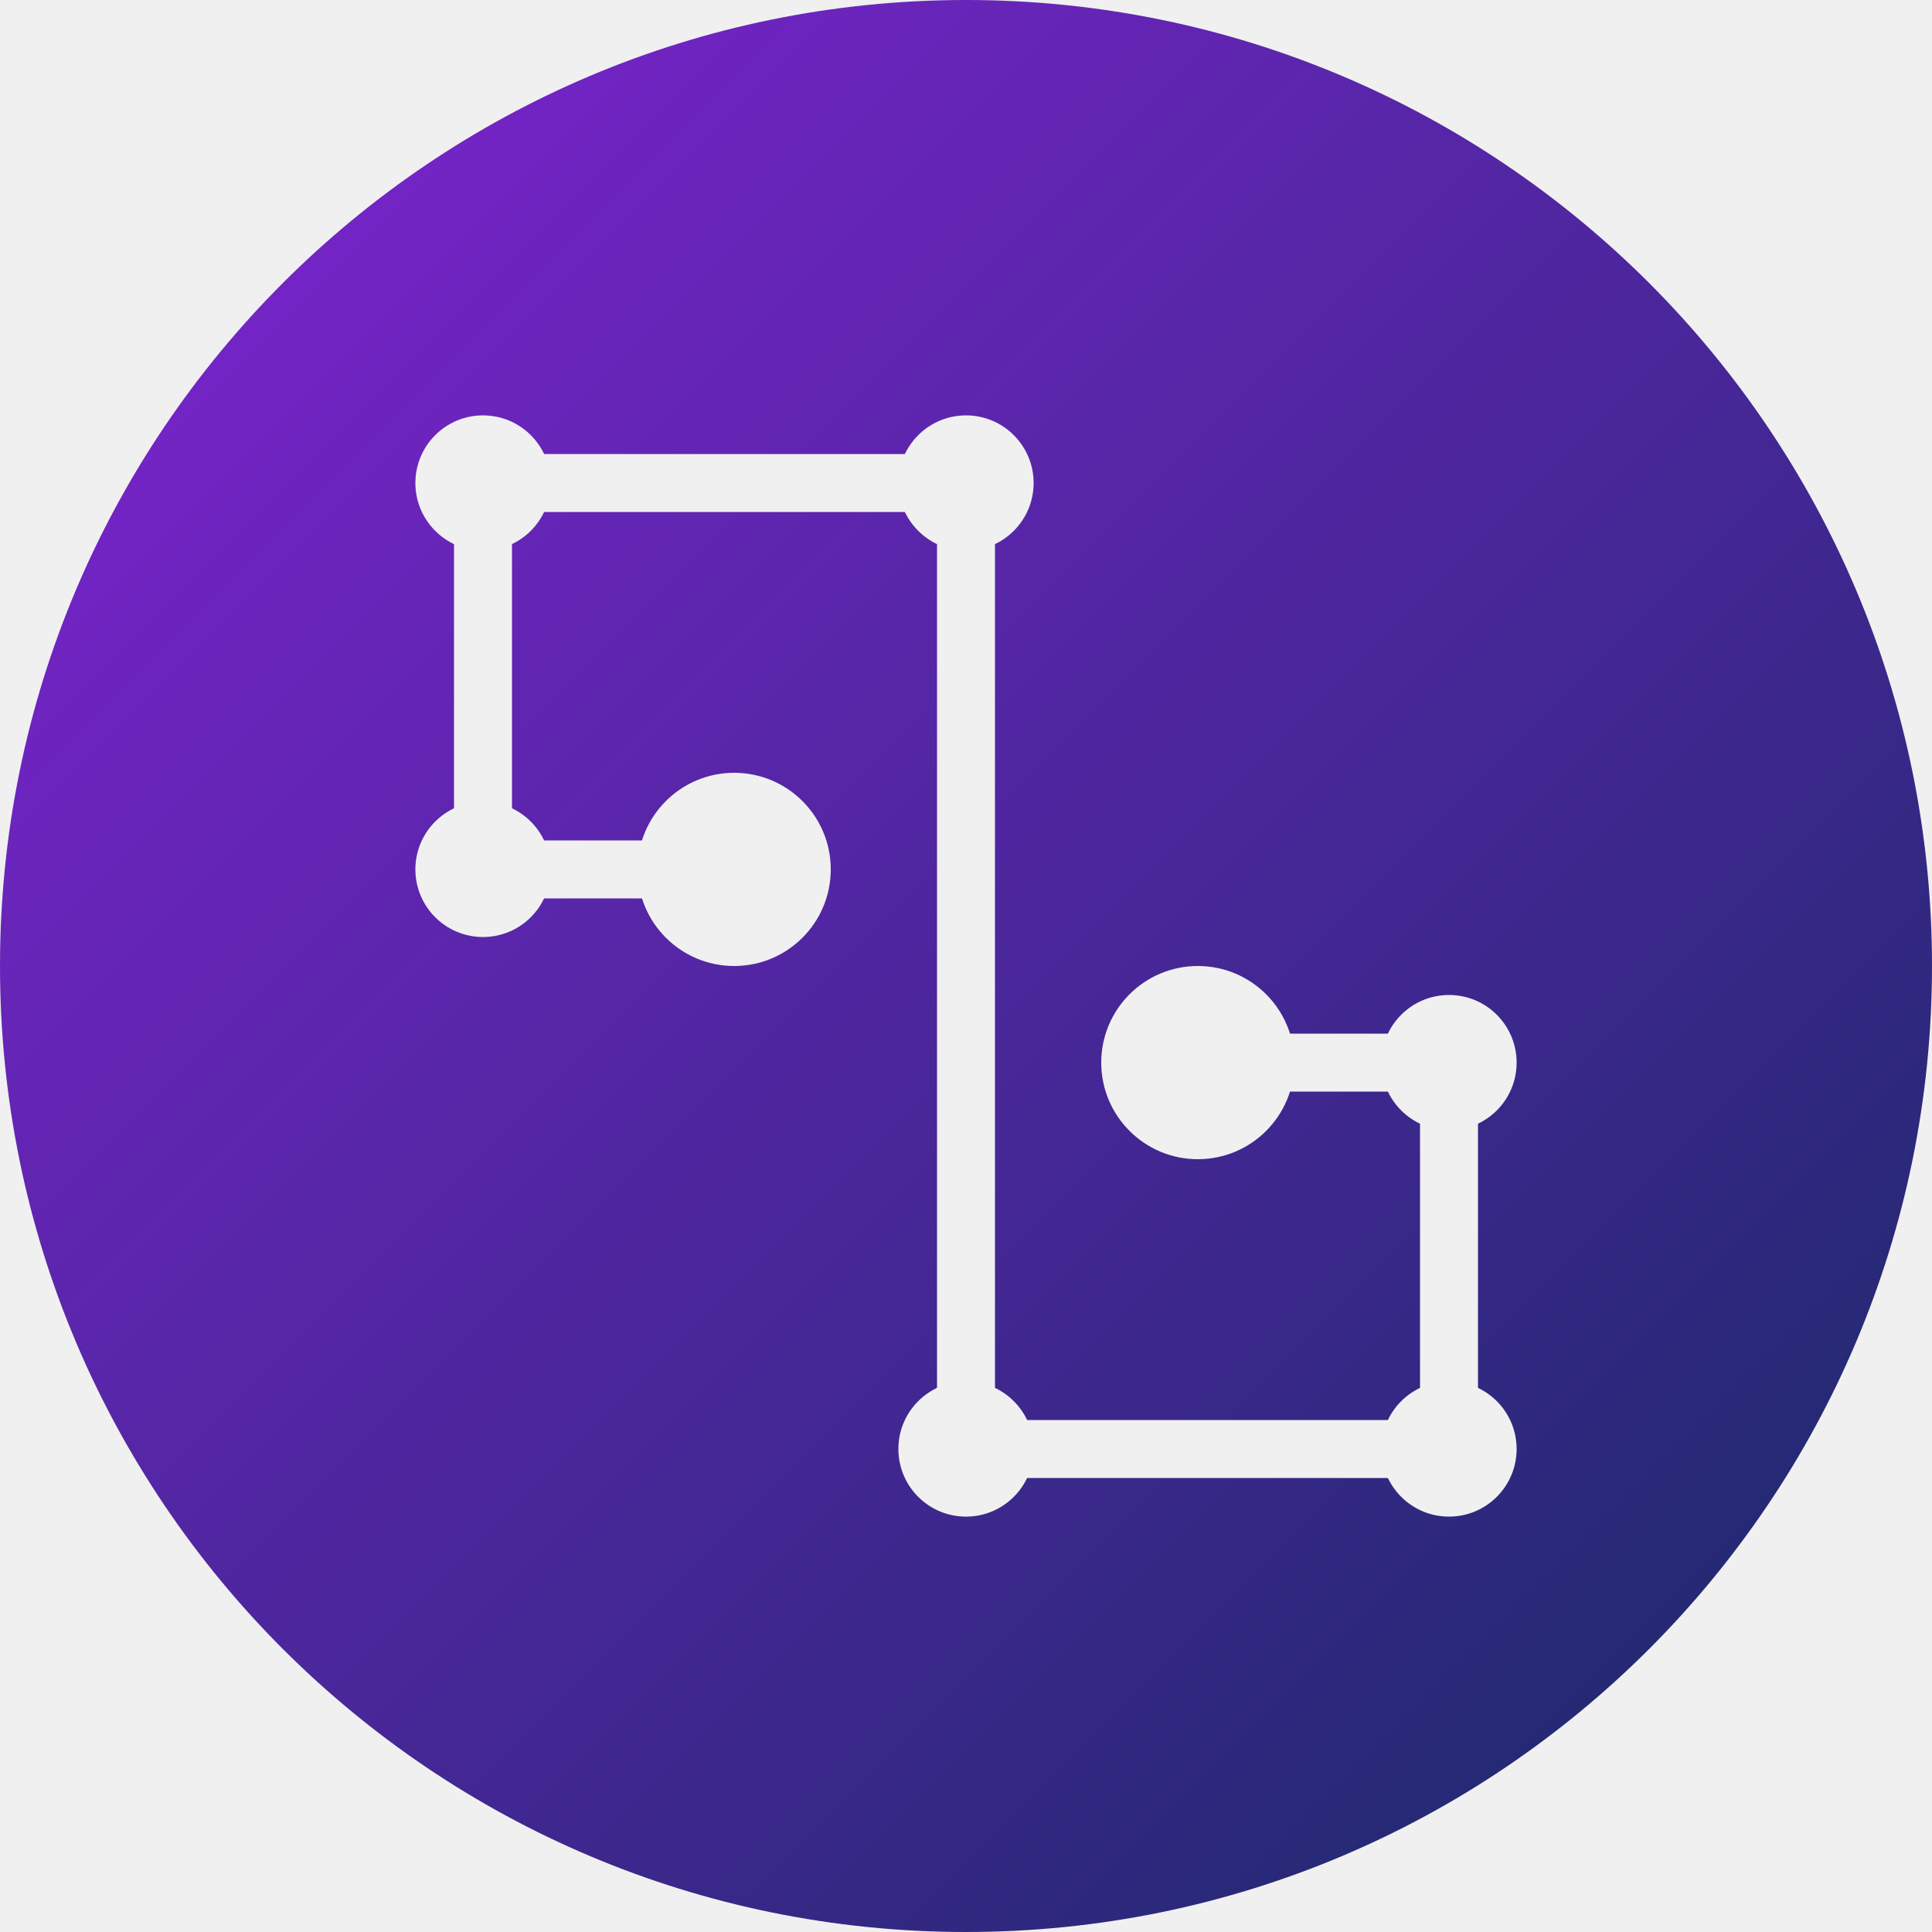
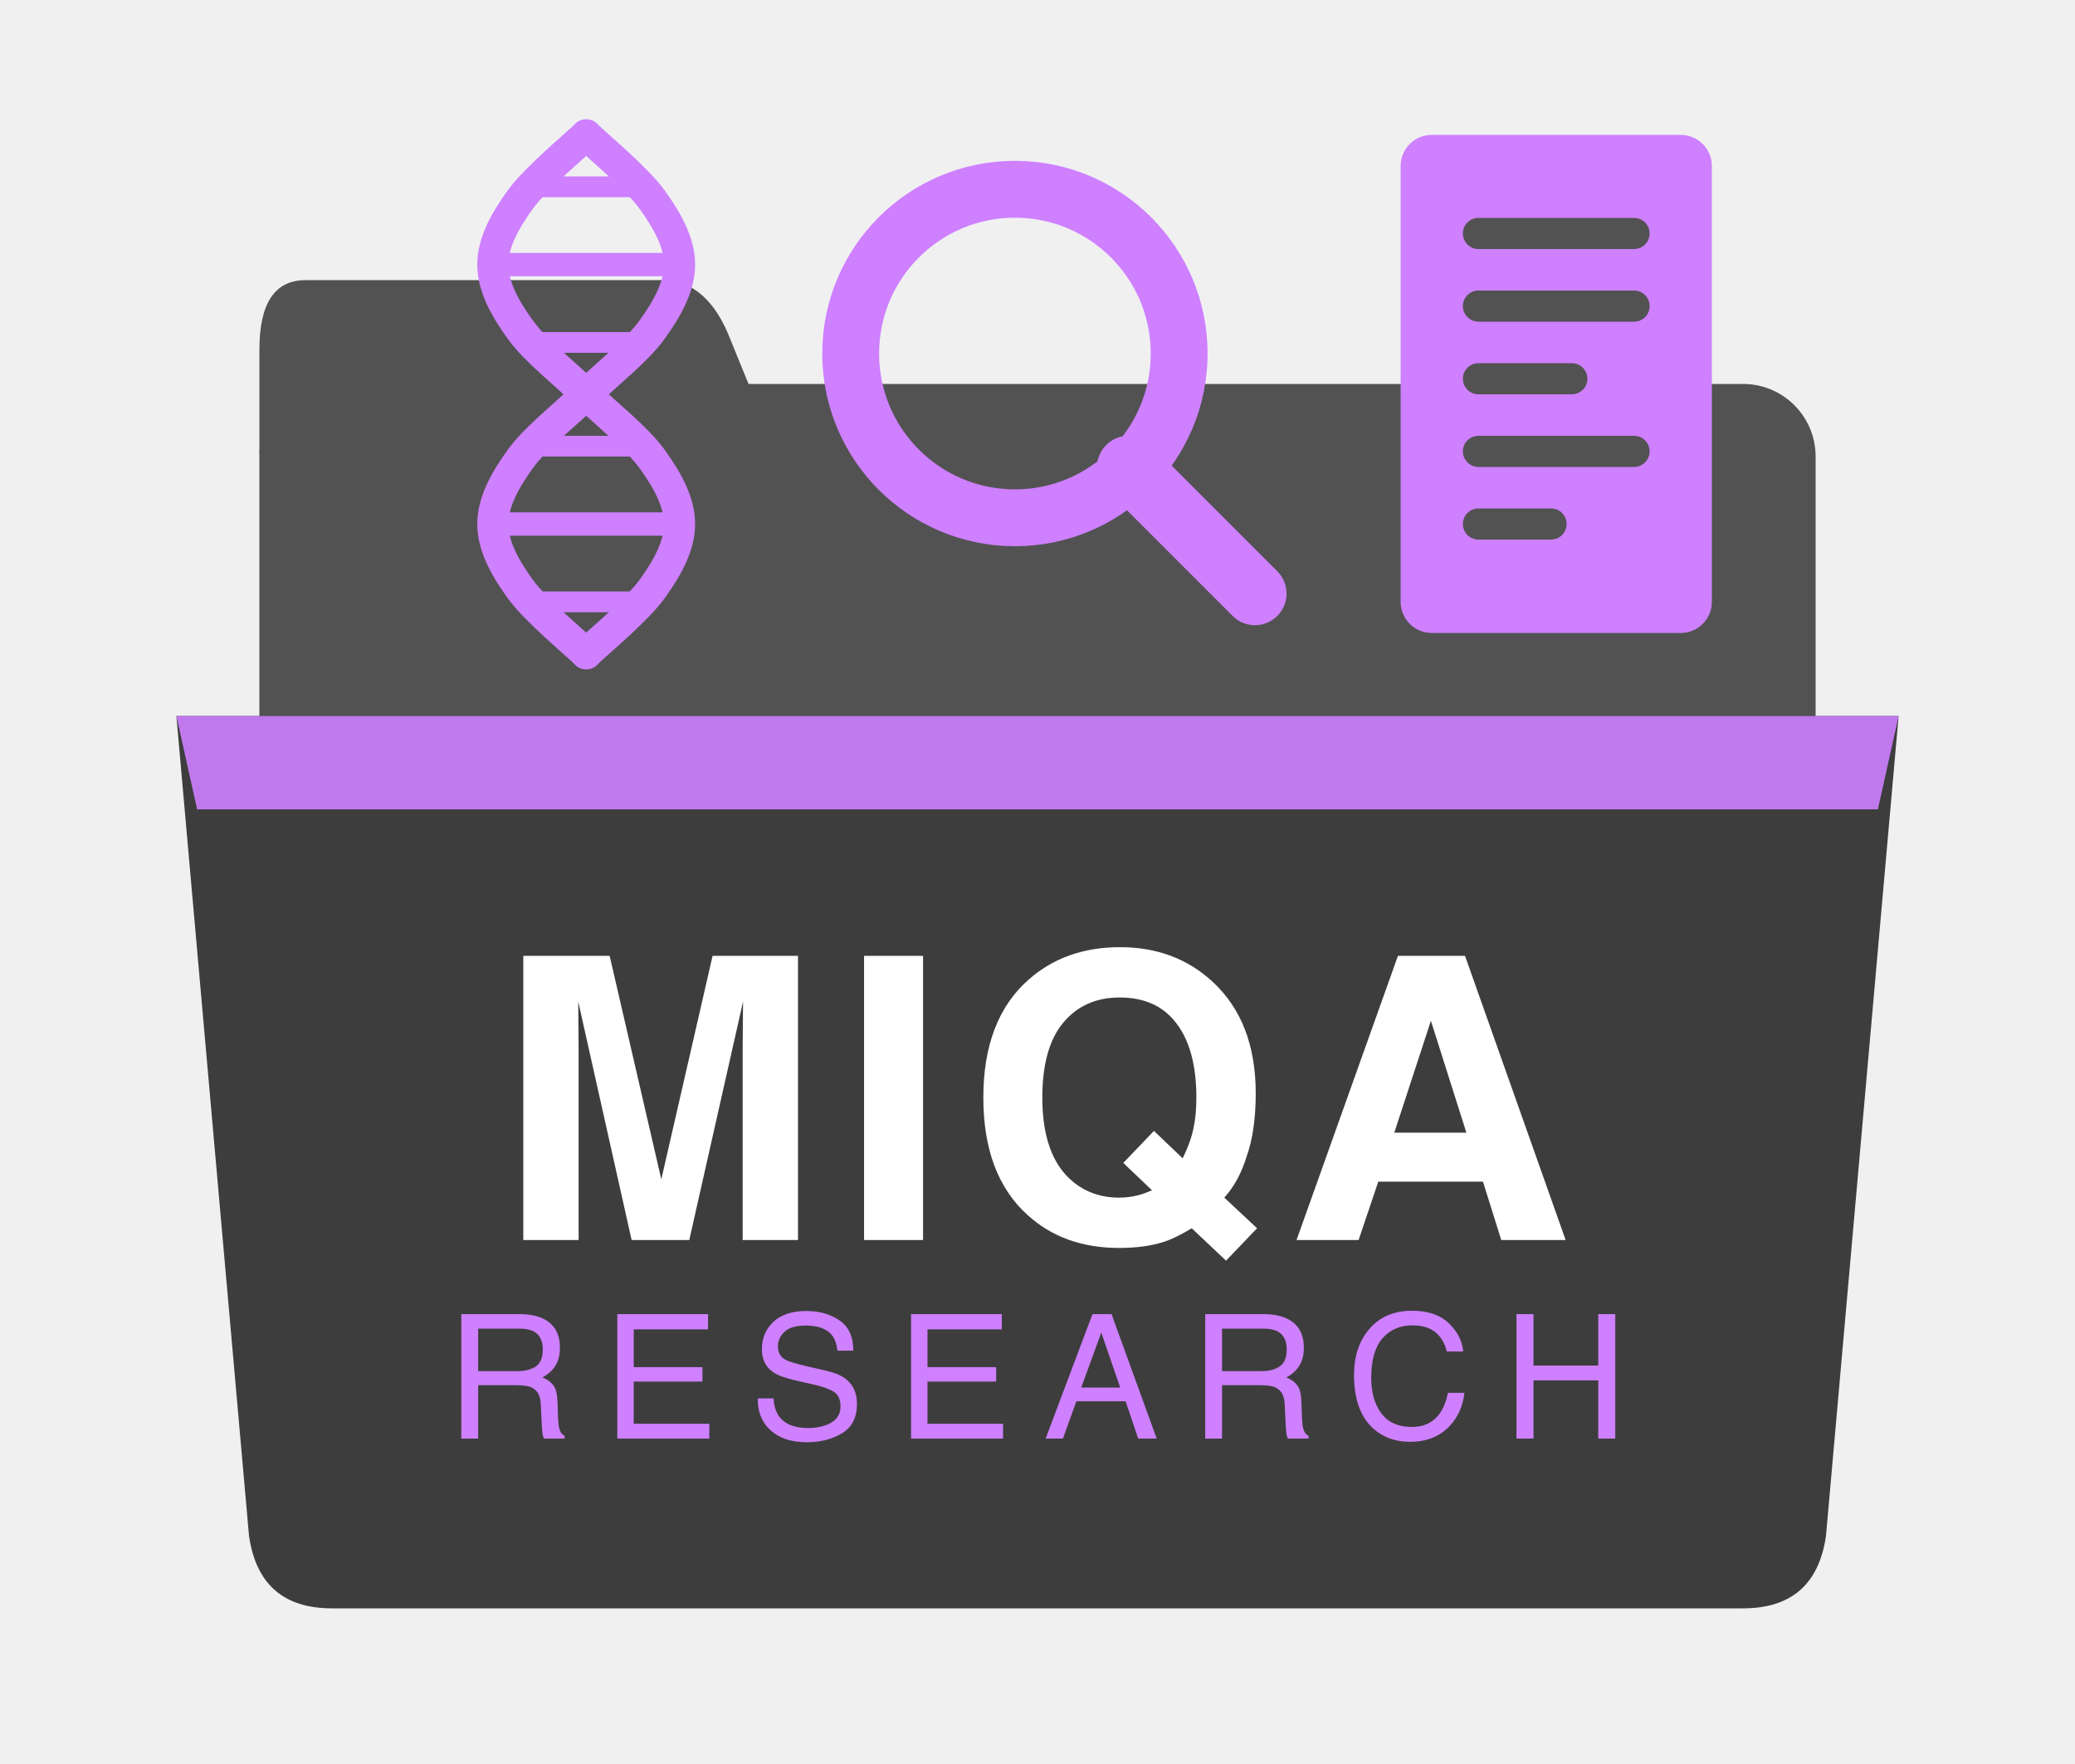
- <svg xmlns="http://www.w3.org/2000/svg" viewBox="0 0 100 100">
+ <svg xmlns="http://www.w3.org/2000/svg" version="1.1" viewBox="0 0 400 340">
  <defs>
-     <style>
-       /* Hover animations */
-       .glow-dot {
-         opacity: 0;
-       }
- 
-       svg:hover .glow-dot {
-         opacity: 1;
-       }
- 
-     </style>
-     <linearGradient id="bg-gradient" x1="0%" y1="0%" x2="100%" y2="100%">
-       <stop offset="0%" stop-color="#8423D6FF" />
-       <stop offset="100%" stop-color="#142A63FF" />
-     </linearGradient>
-     <radialGradient id="glow-gradient">
-       <stop offset="0%" stop-color="#FFFFE0" />
-       <stop offset="50%" stop-color="#FFD700" />
-       <stop offset="100%" stop-color="rgba(255,193,7,0)" />
-     </radialGradient>
-     <mask id="bg-cutout-mask">
-       <rect width="100" height="100" fill="white" />
-       <circle cx="38" cy="45" r="5" fill="black" />
-       <circle cx="62" cy="55" r="5" fill="black" />
-       <circle cx="25" cy="45" r="3.5" fill="black" />
-       <circle cx="25" cy="25" r="3.5" fill="black" />
-       <circle cx="50" cy="25" r="3.5" fill="black" />
-       <circle cx="50" cy="75" r="3.5" fill="black" />
-       <circle cx="75" cy="75" r="3.5" fill="black" />
-       <circle cx="75" cy="55" r="3.5" fill="black" />
-       <path d="M 38 45 L 25 45 L 25 25 L 50 25 L 50 75 L 75 75 L 75 55 L 62 55" fill="none" stroke="black" stroke-width="3" stroke-linejoin="round" />
-     </mask>
+     <style>.navy { fill: #525252; }
+       .teal { fill: #CE80FF; }
+       .gold { fill: #CE80FF; }
+       .teal-stroke { stroke: #CE80FF; }</style>
  </defs>
-   <circle cx="50" cy="50" r="50" fill="url(#bg-gradient)" mask="url(#bg-cutout-mask)" />
-   <circle class="glow-dot" r="4" fill="url(#glow-gradient)">
-     <animateMotion dur="5s" repeatCount="indefinite" path="M 38 45 L 25 45 L 25 25 L 50 25 L 50 75 L 75 75 L 75 55 L 62 55" />
-   </circle>
+   <path class="navy" d="m50.006 94.136v-26.758q0-13.379 8.869-13.379h68.732q8.869 0 13.303 11.706l8.869 21.741h-99.773z" stroke-width="1.362" />
+   <rect class="navy" x="50" y="74" width="300" height="196" rx="14" />
+   <g stroke-linecap="round">
+     <path class="teal-stroke" d="m113 26c-2.12 2.08-9.73 8.33-12.73 12.5s-5.27 8.33-5.27 12.5 2.27 8.33 5.27 12.5 8.49 8.33 12.73 12.5 9.73 8.33 12.73 12.5 5.27 8.33 5.27 12.5-2.27 8.33-5.27 12.5-10.61 10.42-12.73 12.5" fill="none" stroke-width="6" />
+     <path class="teal-stroke" d="m113 26c2.12 2.08 9.73 8.33 12.73 12.5s5.27 8.33 5.27 12.5-2.27 8.33-5.27 12.5-8.49 8.33-12.73 12.5-9.73 8.33-12.73 12.5-5.27 8.33-5.27 12.5 2.27 8.33 5.27 12.5 10.61 10.42 12.73 12.5" fill="none" stroke-width="6" />
+     <line class="teal-stroke" x1="102.42" x2="123.58" y1="36" y2="36" stroke-width="4" />
+     <line class="teal-stroke" x1="95" x2="131" y1="51" y2="51" stroke-width="4.5" />
+     <line class="teal-stroke" x1="102.42" x2="123.58" y1="66" y2="66" stroke-width="4" />
+     <line class="teal-stroke" x1="102.42" x2="123.58" y1="86" y2="86" stroke-width="4" />
+     <line class="teal-stroke" x1="95" x2="131" y1="101" y2="101" stroke-width="4.5" />
+     <line class="teal-stroke" x1="102.42" x2="123.58" y1="116" y2="116" stroke-width="4" />
+   </g>
+   <g transform="translate(98)">
+     <rect class="gold" x="172" y="26" width="60" height="96" rx="6" />
+     <g fill="#525252">
+       <rect x="184" y="42" width="36" height="6" rx="3" />
+       <rect x="184" y="56" width="36" height="6" rx="3" />
+       <rect x="184" y="70" width="24" height="6" rx="3" />
+       <rect x="184" y="84" width="36" height="6" rx="3" />
+       <rect x="184" y="98" width="20" height="6" rx="3" />
+     </g>
+   </g>
+   <g transform="matrix(1.2177 0 0 1.2177 -155.05 -2.4864)">
+     <circle class="teal-stroke" cx="288" cy="58" r="26" fill="none" stroke-width="9" />
+     <line class="teal-stroke" x1="306" x2="326" y1="76" y2="96" stroke-linecap="round" stroke-width="10" />
+   </g>
+   <path d="m34 138h332l-14 158q-2 14-16 14h-272q-14 0-16-14z" fill="#3D3D3D" />
+   <path class="teal" d="m34 138h332l-4 18h-324z" opacity=".9" />
+   <path d="m111.54 239.01h-10.665v-54.776h16.648l9.959 43.07 9.885-43.07h16.462v54.776h-10.665v-37.05q0-1.598 0.037-4.459 0.037-2.899 0.037-4.459l-10.368 45.969h-11.111l-10.294-45.969q0 1.561 0.037 4.459 0.037 2.861 0.037 4.459zm55.026-54.776h11.371v54.776h-11.371zm57.962 55.073q-3.679 1.226-8.807 1.226-10.702 0-17.689-6.392-8.473-7.692-8.473-22.594 0-15.013 8.696-22.706 7.098-6.28 17.652-6.28 10.628 0 17.837 6.652 8.324 7.692 8.324 21.516 0 7.321-1.784 12.263-1.449 4.72-4.274 7.841l6.317 5.909-5.983 6.243-6.615-6.243q-3.01 1.821-5.203 2.564zm-2.453-9.885-5.537-5.277 5.909-6.169 5.537 5.277q1.301-2.676 1.821-4.682 0.818-3.01 0.818-7.024 0-9.216-3.791-14.233-3.753-5.054-11-5.054-6.801 0-10.851 4.831t-4.051 14.456q0 11.26 5.797 16.128 3.753 3.159 8.993 3.159 1.97 0 3.791-0.483 1.003-0.26 2.564-0.929zm63.796-1.672h-20.179l-3.791 11.26h-11.966l19.547-54.776h12.932l19.398 54.776h-12.412zm-3.196-9.439-6.838-21.554-7.061 21.554z" fill="#fff" stroke-width="1.655" aria-label="MIQA" />
+   <path d="m99.687 264.28q2.287 0 3.61-0.915 1.339-0.915 1.339-3.299 0-2.564-1.862-3.495-0.996-0.49-2.662-0.49h-7.938v8.2zm-10.764-10.993h11.107q2.744 0 4.524 0.8 3.381 1.535 3.381 5.668 0 2.156-0.898 3.528-0.882 1.372-2.483 2.205 1.405 0.572 2.107 1.503 0.719 0.931 0.8 3.022l0.114 3.218q0.049 1.372 0.229 2.042 0.294 1.143 1.045 1.47v0.539h-3.985q-0.163-0.31-0.261-0.8-0.098-0.49-0.163-1.895l-0.196-4.002q-0.114-2.352-1.748-3.152-0.931-0.441-2.924-0.441h-7.399v10.29h-3.25zm30.076 0h17.493v2.94h-14.325v7.285h13.247v2.777h-13.247v8.134h14.57v2.858h-17.738zm8.869 0m21.256 16.252q0.114 2.042 0.964 3.316 1.617 2.385 5.7 2.385 1.829 0 3.332-0.523 2.907-1.013 2.907-3.626 0-1.96-1.225-2.793-1.241-0.817-3.887-1.421l-3.25-0.735q-3.185-0.719-4.508-1.584-2.287-1.503-2.287-4.492 0-3.234 2.238-5.308 2.238-2.074 6.338-2.074 3.773 0 6.403 1.829 2.646 1.813 2.646 5.815h-3.054q-0.245-1.927-1.045-2.956-1.486-1.878-5.047-1.878-2.875 0-4.132 1.209-1.258 1.209-1.258 2.809 0 1.764 1.47 2.581 0.964 0.523 4.361 1.307l3.365 0.768q2.434 0.555 3.757 1.519 2.287 1.682 2.287 4.884 0 3.985-2.907 5.7-2.891 1.715-6.729 1.715-4.475 0-7.007-2.287-2.532-2.27-2.483-6.158zm6.566-16.905m19.933 0.653h17.493v2.94h-14.325v7.285h13.247v2.777h-13.247v8.134h14.57v2.858h-17.738zm8.869 0m31.448 14.161-3.642-10.601-3.871 10.601zm-5.341-14.161h3.675l8.706 23.994h-3.561l-2.434-7.187h-9.49l-2.597 7.187h-3.332zm32.493 10.993q2.287 0 3.61-0.915 1.339-0.915 1.339-3.299 0-2.564-1.862-3.495-0.996-0.49-2.662-0.49h-7.938v8.2zm-10.764-10.993h11.107q2.744 0 4.524 0.8 3.381 1.535 3.381 5.668 0 2.156-0.898 3.528-0.882 1.372-2.483 2.205 1.405 0.572 2.107 1.503 0.719 0.931 0.8 3.022l0.114 3.218q0.049 1.372 0.229 2.042 0.294 1.143 1.045 1.47v0.539h-3.985q-0.163-0.31-0.261-0.8t-0.163-1.895l-0.196-4.002q-0.114-2.352-1.748-3.152-0.931-0.441-2.924-0.441h-7.399v10.29h-3.25zm39.876-0.653q4.557 0 7.072 2.401 2.515 2.401 2.793 5.455h-3.169q-0.539-2.319-2.156-3.675-1.601-1.356-4.508-1.356-3.544 0-5.733 2.499-2.172 2.483-2.172 7.628 0 4.214 1.96 6.844 1.976 2.613 5.88 2.613 3.593 0 5.472-2.76 0.996-1.454 1.486-3.822h3.169q-0.425 3.789-2.809 6.354-2.858 3.087-7.71 3.087-4.181 0-7.024-2.532-3.74-3.348-3.74-10.339 0-5.308 2.809-8.706 3.038-3.691 8.379-3.691zm-0.653 0m20.782 0.653h3.283v9.915h12.479v-9.915h3.283v23.994h-3.283v-11.221h-12.479v11.221h-3.283z" fill="#ce80ff" stroke-width="1.52" aria-label="RESEARCH" />
</svg>
